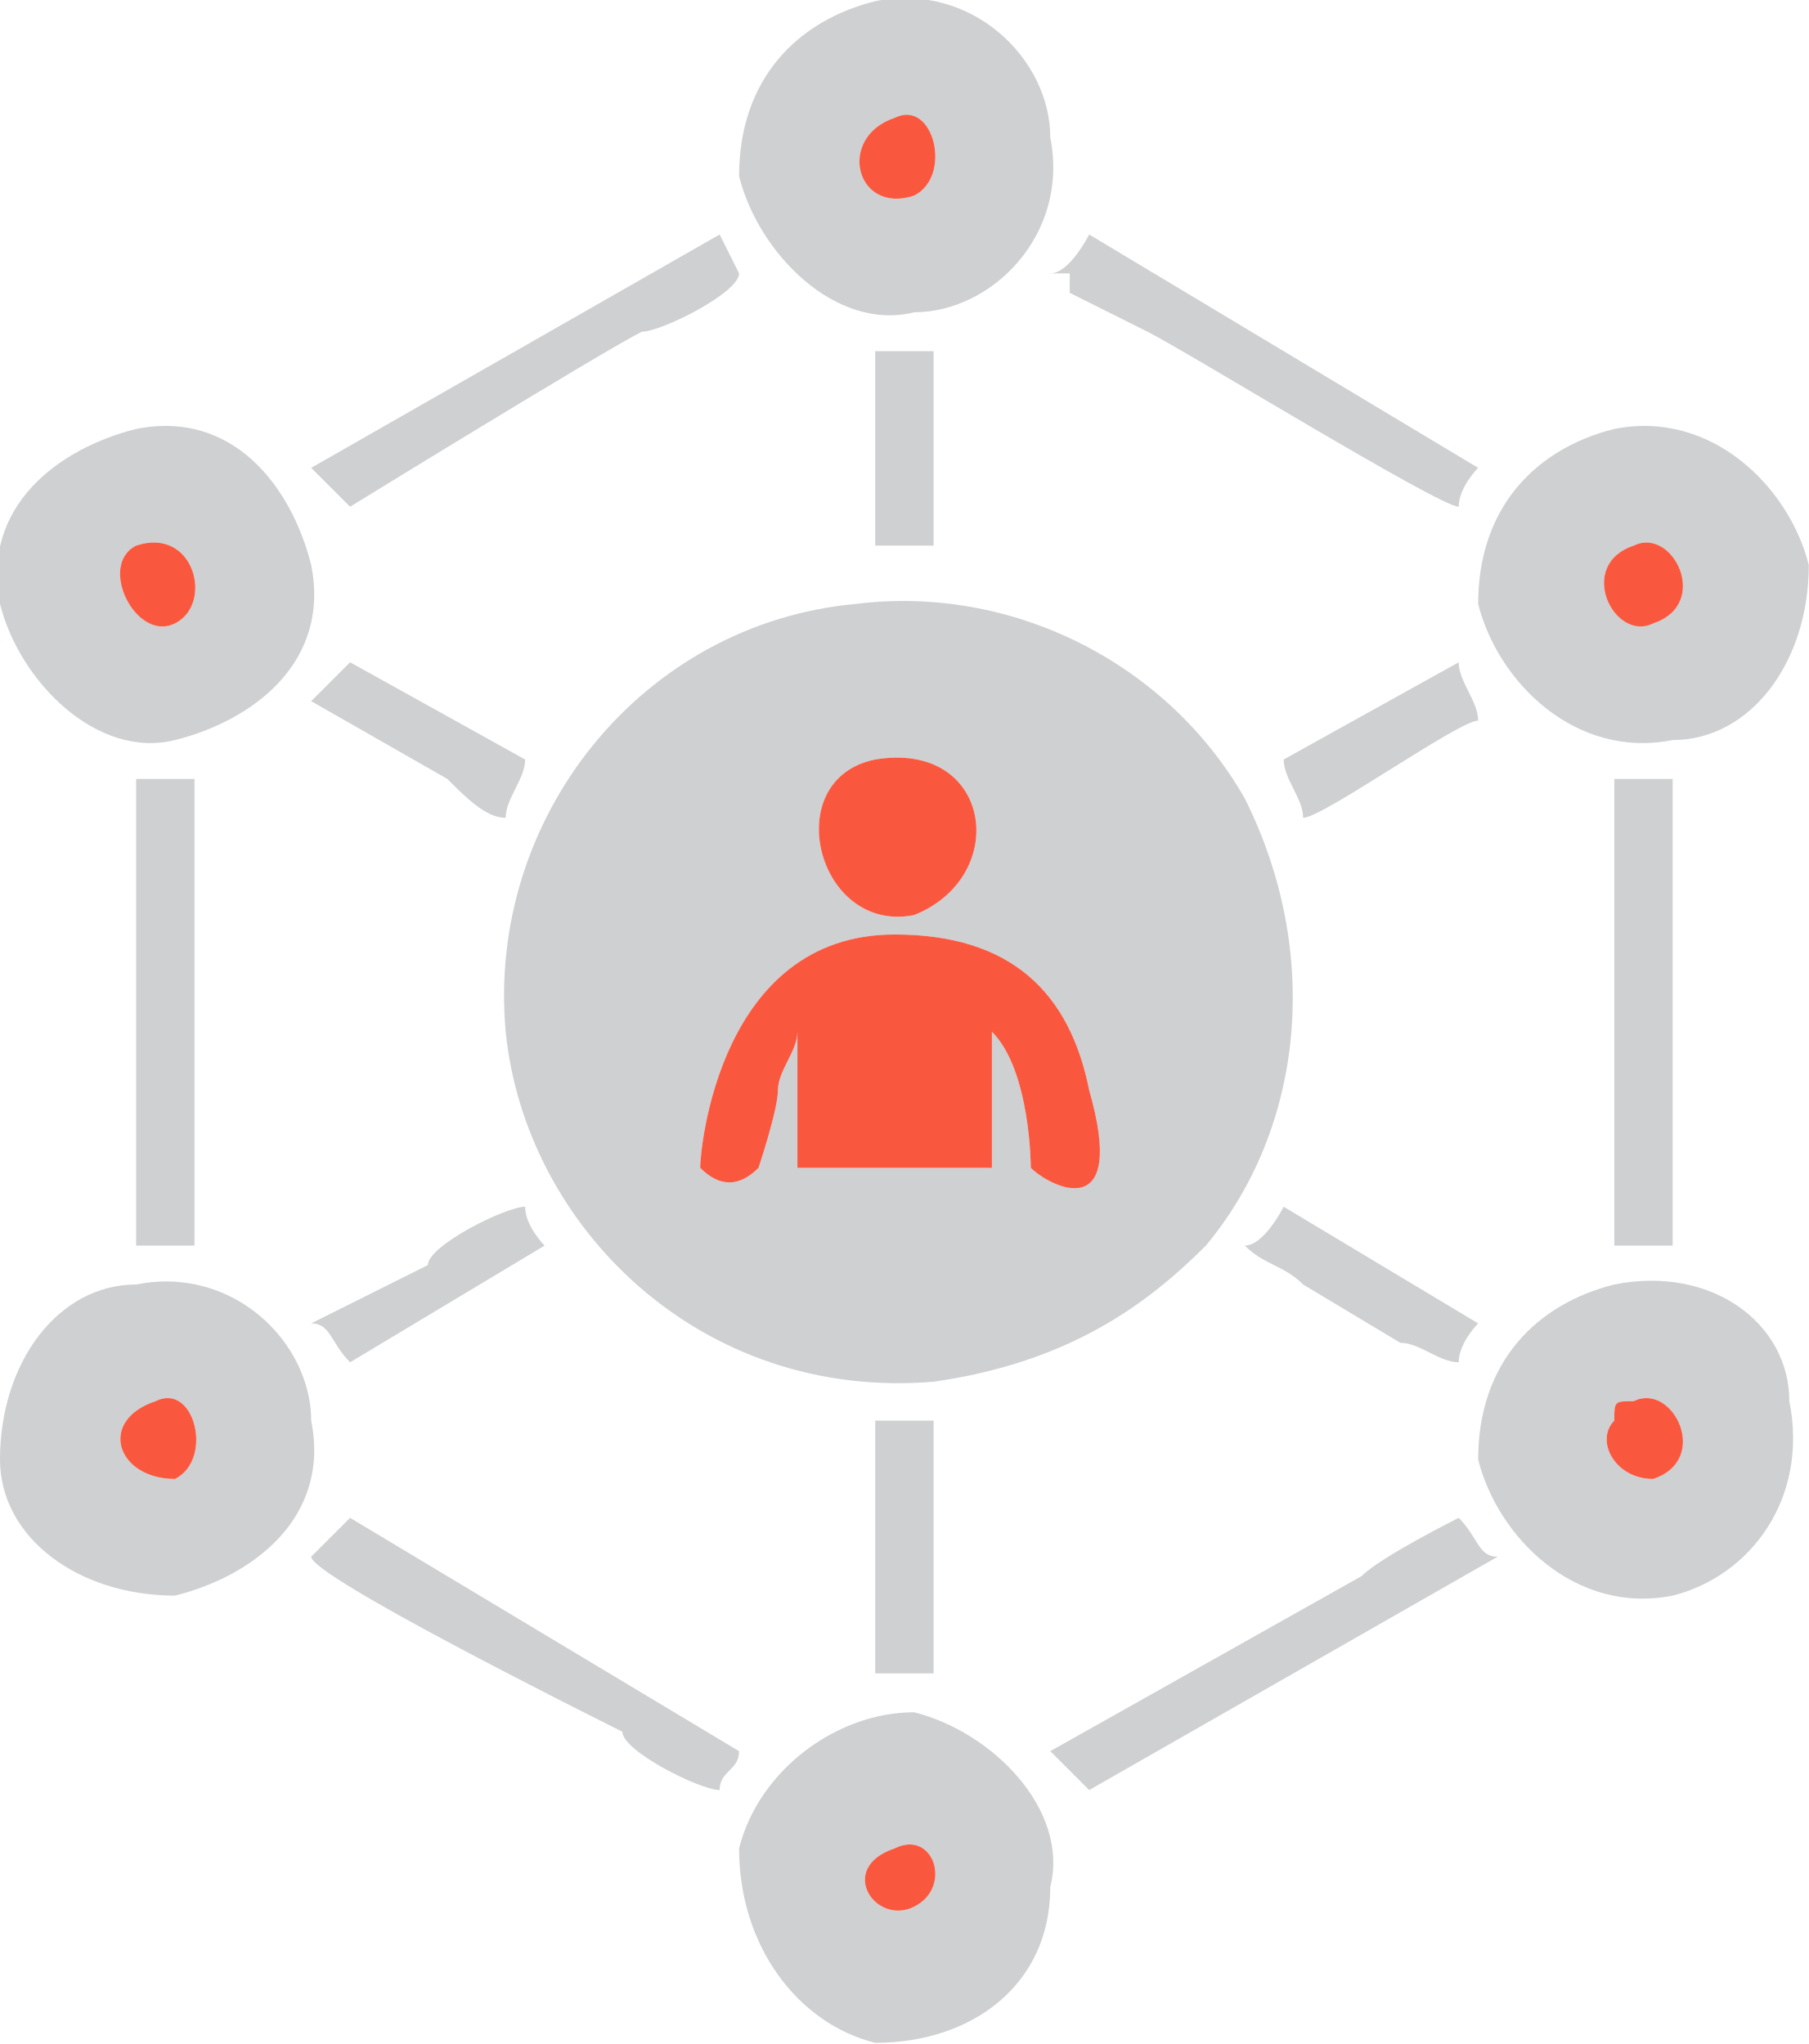
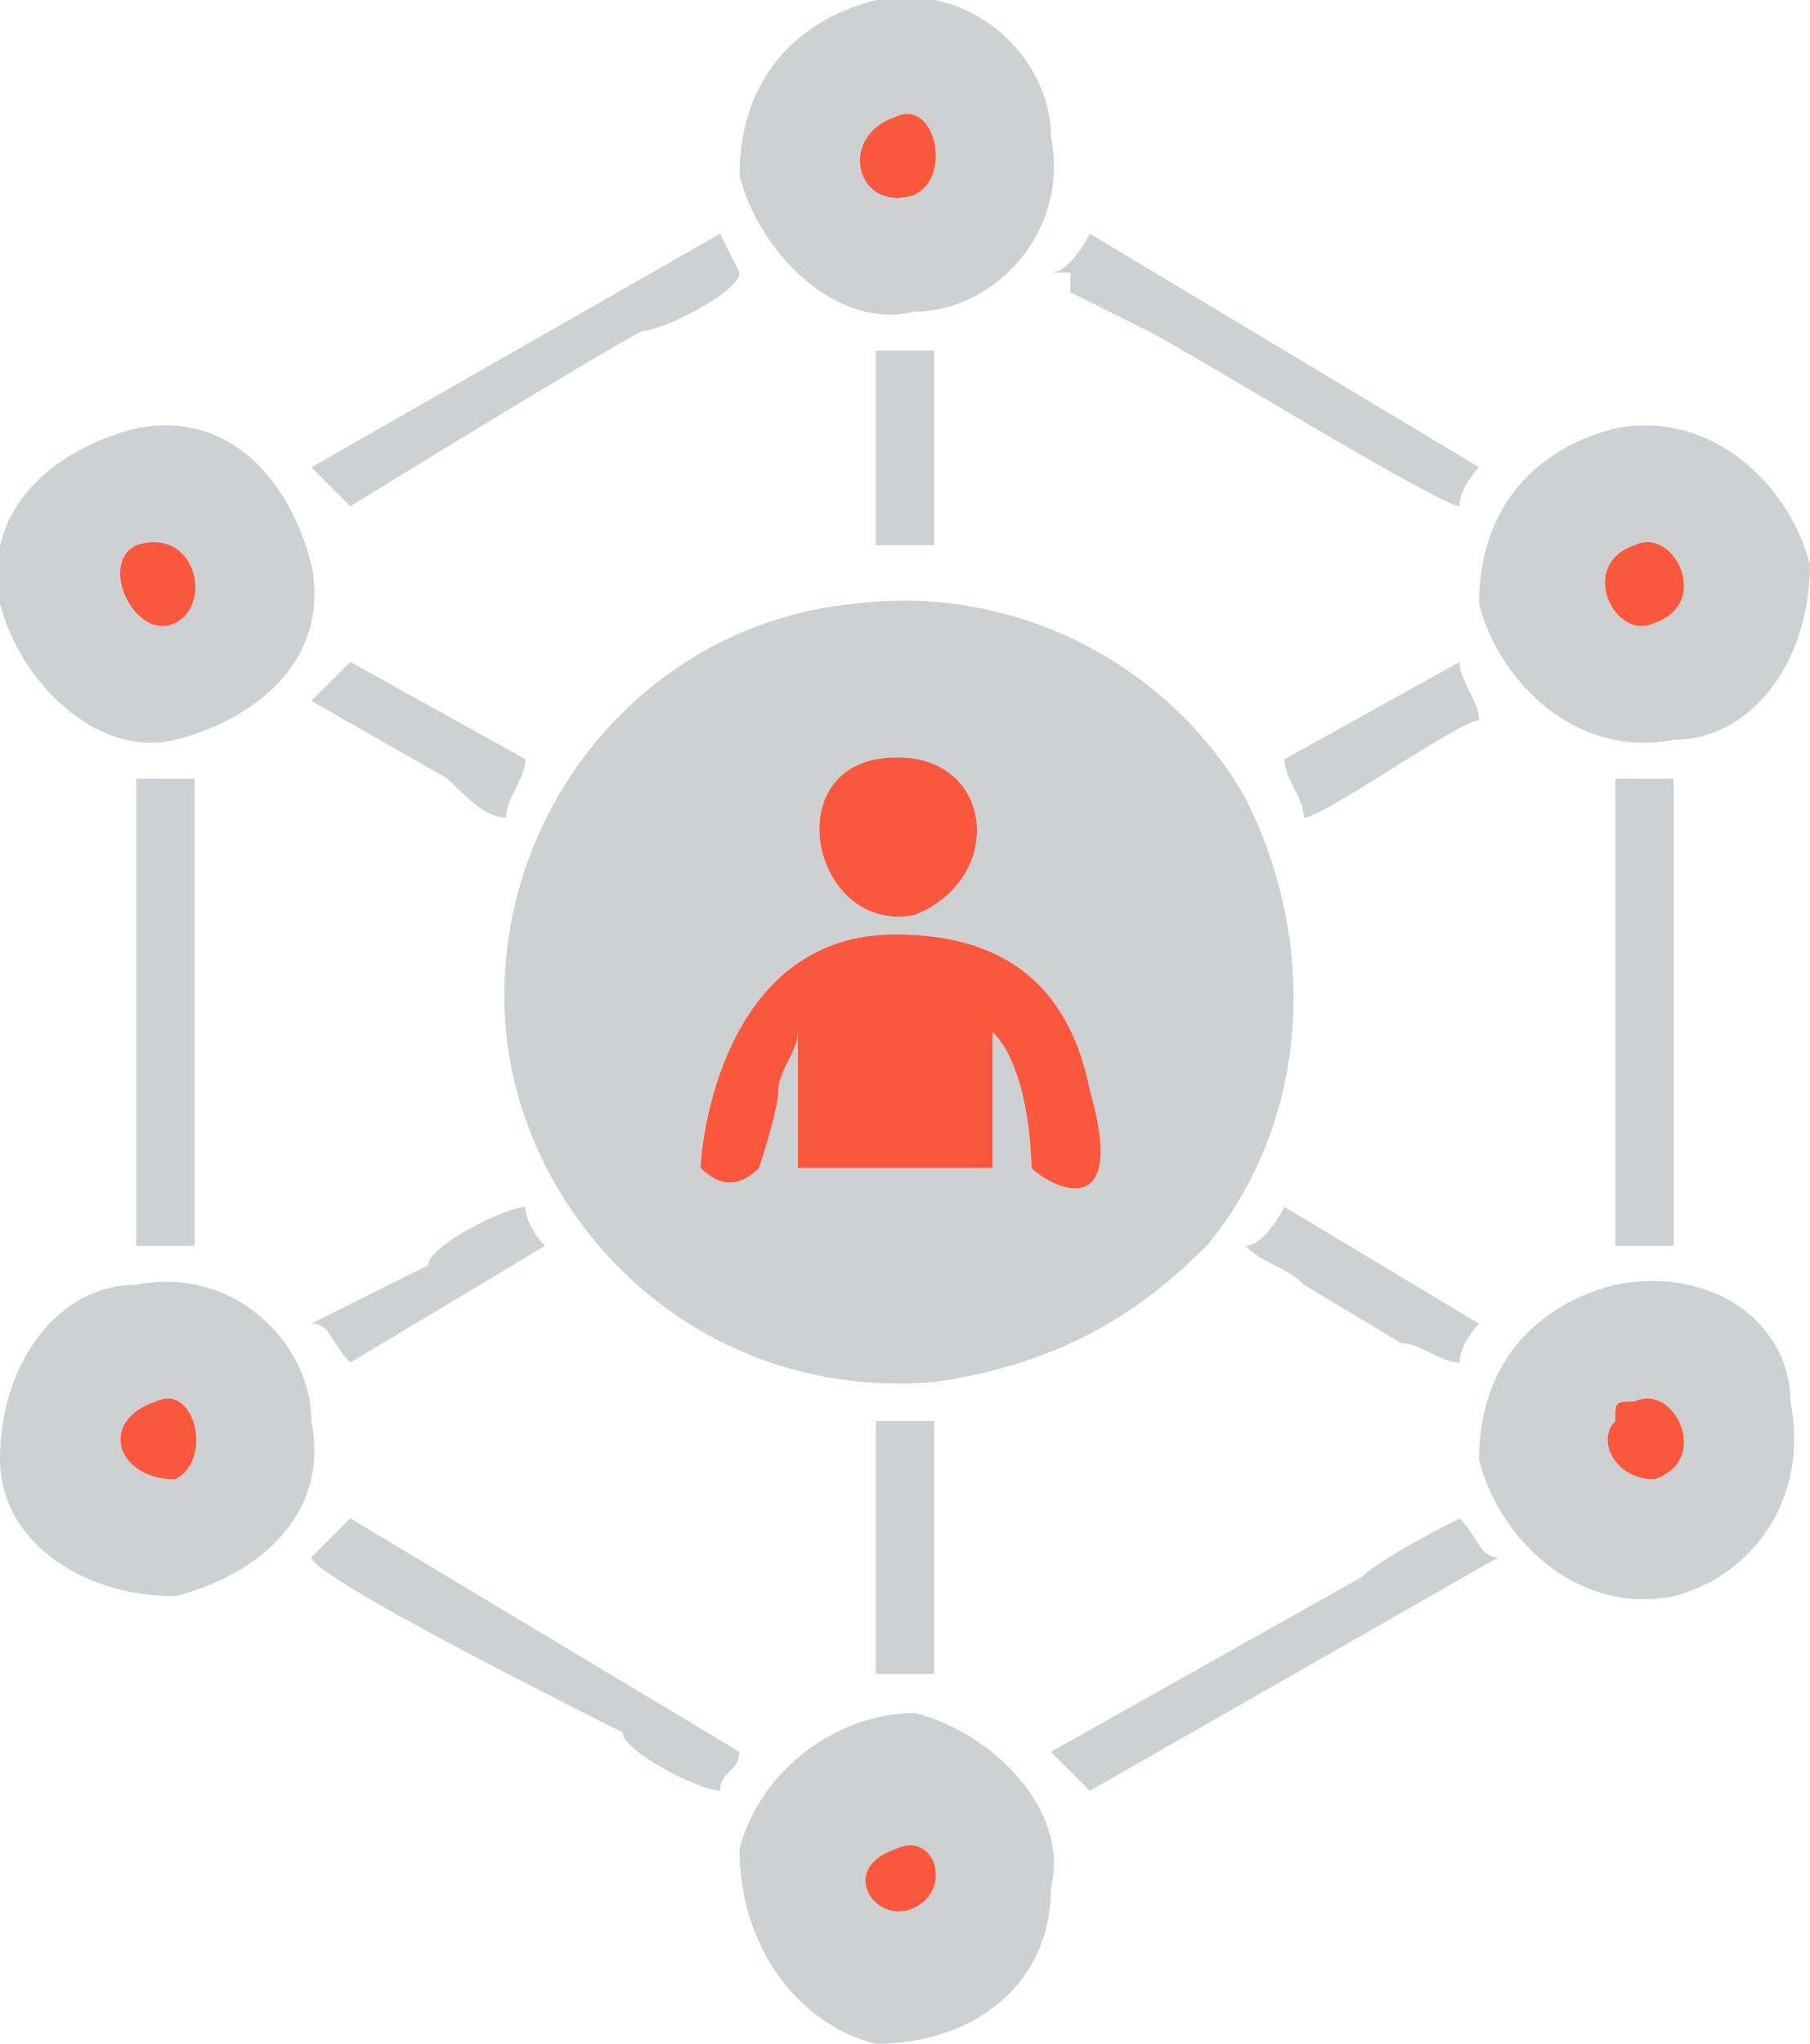
- <svg xmlns="http://www.w3.org/2000/svg" xml:space="preserve" width="0.399in" height="0.451in" version="1.1" style="shape-rendering:geometricPrecision; text-rendering:geometricPrecision; image-rendering:optimizeQuality; fill-rule:evenodd; clip-rule:evenodd" viewBox="0 0 93 105">
+ <svg xmlns="http://www.w3.org/2000/svg" width="38.339" height="43.294" version="1.1" xml:space="preserve" style="shape-rendering:geometricPrecision;text-rendering:geometricPrecision;image-rendering:optimizeQuality;fill-rule:evenodd;clip-rule:evenodd" viewBox="0 0 93 105">
  <defs>
-     <style type="text/css">
-    
-     .fil0 {fill:#CED0D2}
-     .fil1 {fill:#F9583F}
-    
-   </style>
+     <style type="text/css">.fil0{fill:#ced0d2}.fil1{fill:#f9583f}</style>
  </defs>
  <g id="Layer_x0020_1">
    <g id="_2179900354176">
-       <path class="fil0" d="M41 53c0,1 -1,2 -1,3 0,1 -1,4 -1,4 -1,1 -2,1 -3,0 0,-1 1,-12 10,-12 6,0 9,3 10,8 2,7 -2,5 -3,4 0,0 0,-5 -2,-7l0 7 -10 0 0 -7zm4 -14c6,-1 7,6 2,8 -5,1 -7,-7 -2,-8zm-1 -8c-11,1 -19,11 -18,22 1,10 10,19 22,18 7,-1 11,-4 14,-7 5,-6 6,-15 2,-23 -4,-7 -12,-11 -20,-10z" />
-       <path class="fil0" d="M7 28c3,-1 4,3 2,4 -2,1 -4,-3 -2,-4zm0 -6c-4,1 -8,4 -7,9 1,4 5,8 9,7 4,-1 8,-4 7,-9 -1,-4 -4,-8 -9,-7z" />
-       <path class="fil0" d="M84 28c2,-1 4,3 1,4 -2,1 -4,-3 -1,-4zm-1 -6c-4,1 -7,4 -7,9 1,4 5,8 10,7 4,0 7,-4 7,-9 -1,-4 -5,-8 -10,-7z" />
-       <path class="fil0" d="M46 6c2,-1 3,3 1,4 -3,1 -4,-3 -1,-4zm-1 -6c-4,1 -7,4 -7,9 1,4 5,8 9,7 4,0 8,-4 7,-9 0,-4 -4,-8 -9,-7z" />
-       <path class="fil0" d="M84 72c2,-1 4,3 1,4 -2,0 -3,-2 -2,-3 0,-1 0,-1 1,-1zm-1 -6c-4,1 -7,4 -7,9 1,4 5,8 10,7 4,-1 7,-5 6,-10 0,-4 -4,-7 -9,-6z" />
-       <path class="fil0" d="M46 95c2,-1 3,2 1,3 -2,1 -4,-2 -1,-3zm8 2c1,-4 -3,-8 -7,-9 -4,0 -8,3 -9,7 0,5 3,9 7,10 5,0 9,-3 9,-8z" />
-       <path class="fil0" d="M8 72c2,-1 3,3 1,4 -3,0 -4,-3 -1,-4zm-1 -6c-4,0 -7,4 -7,9 0,4 4,7 9,7 4,-1 8,-4 7,-9 0,-4 -4,-8 -9,-7z" />
-       <path class="fil1" d="M41 53l0 7 10 0 0 -7c2,2 2,7 2,7 1,1 5,3 3,-4 -1,-5 -4,-8 -10,-8 -9,0 -10,11 -10,12 1,1 2,1 3,0 0,0 1,-3 1,-4 0,-1 1,-2 1,-3z" />
-       <path class="fil0" d="M16 80c0,1 14,8 16,9 0,1 4,3 5,3 0,-1 1,-1 1,-2l-20 -12 -2 2z" />
-       <path class="fil0" d="M54 90l2 2 21 -12c-1,0 -1,-1 -2,-2 0,0 -4,2 -5,3l-16 9z" />
-       <path class="fil0" d="M54 14c0,0 1,0 1,0l0 1c0,0 0,0 0,0l4 2c2,1 15,9 16,9 0,-1 1,-2 1,-2l-20 -12c0,0 -1,2 -2,2z" />
-       <path class="fil0" d="M16 24c1,1 1,1 2,2 0,0 13,-8 15,-9 1,0 5,-2 5,-3l-1 -2 -21 12z" />
-       <polygon class="fil0" points="7,64 10,64 10,40 7,40 " />
-       <polygon class="fil0" points="83,64 86,64 86,40 83,40 " />
-       <path class="fil1" d="M45 39c-5,1 -3,9 2,8 5,-2 4,-9 -2,-8z" />
-       <path class="fil0" d="M45 86c1,0 2,0 3,0l0 -13 -3 0 0 13z" />
-       <path class="fil0" d="M16 68c1,0 1,1 2,2l10 -6c0,0 -1,-1 -1,-2 -1,0 -5,2 -5,3l-6 3z" />
-       <path class="fil0" d="M64 64c1,1 2,1 3,2l5 3c1,0 2,1 3,1 0,-1 1,-2 1,-2l-10 -6c0,0 -1,2 -2,2z" />
-       <path class="fil0" d="M66 39c0,1 1,2 1,3 1,0 8,-5 9,-5 0,-1 -1,-2 -1,-3 0,0 -9,5 -9,5z" />
-       <path class="fil0" d="M16 36l7 4c1,1 2,2 3,2 0,-1 1,-2 1,-3l-9 -5 -2 2z" />
-       <polygon class="fil0" points="45,28 48,28 48,18 45,18 " />
-       <path class="fil1" d="M84 72c-1,0 -1,0 -1,1 -1,1 0,3 2,3 3,-1 1,-5 -1,-4z" />
-       <path class="fil1" d="M7 28c-2,1 0,5 2,4 2,-1 1,-5 -2,-4z" />
-       <path class="fil1" d="M46 6c-3,1 -2,5 1,4 2,-1 1,-5 -1,-4z" />
-       <path class="fil1" d="M8 72c-3,1 -2,4 1,4 2,-1 1,-5 -1,-4z" />
-       <path class="fil1" d="M46 95c-3,1 -1,4 1,3 2,-1 1,-4 -1,-3z" />
-       <path class="fil1" d="M84 28c-3,1 -1,5 1,4 3,-1 1,-5 -1,-4z" />
+       <path d="M41 53c0,1 -1,2 -1,3 0,1 -1,4 -1,4 -1,1 -2,1 -3,0 0,-1 1,-12 10,-12 6,0 9,3 10,8 2,7 -2,5 -3,4 0,0 0,-5 -2,-7l0 7 -10 0 0 -7zm4 -14c6,-1 7,6 2,8 -5,1 -7,-7 -2,-8zm-1 -8c-11,1 -19,11 -18,22 1,10 10,19 22,18 7,-1 11,-4 14,-7 5,-6 6,-15 2,-23 -4,-7 -12,-11 -20,-10z" class="fil0" />
+       <path d="M7 28c3,-1 4,3 2,4 -2,1 -4,-3 -2,-4zm0 -6c-4,1 -8,4 -7,9 1,4 5,8 9,7 4,-1 8,-4 7,-9 -1,-4 -4,-8 -9,-7z" class="fil0" />
+       <path d="M84 28c2,-1 4,3 1,4 -2,1 -4,-3 -1,-4zm-1 -6c-4,1 -7,4 -7,9 1,4 5,8 10,7 4,0 7,-4 7,-9 -1,-4 -5,-8 -10,-7z" class="fil0" />
+       <path d="M46 6c2,-1 3,3 1,4 -3,1 -4,-3 -1,-4zm-1 -6c-4,1 -7,4 -7,9 1,4 5,8 9,7 4,0 8,-4 7,-9 0,-4 -4,-8 -9,-7z" class="fil0" />
+       <path d="M84 72c2,-1 4,3 1,4 -2,0 -3,-2 -2,-3 0,-1 0,-1 1,-1zm-1 -6c-4,1 -7,4 -7,9 1,4 5,8 10,7 4,-1 7,-5 6,-10 0,-4 -4,-7 -9,-6z" class="fil0" />
+       <path d="M46 95c2,-1 3,2 1,3 -2,1 -4,-2 -1,-3zm8 2c1,-4 -3,-8 -7,-9 -4,0 -8,3 -9,7 0,5 3,9 7,10 5,0 9,-3 9,-8z" class="fil0" />
+       <path d="M8 72c2,-1 3,3 1,4 -3,0 -4,-3 -1,-4zm-1 -6c-4,0 -7,4 -7,9 0,4 4,7 9,7 4,-1 8,-4 7,-9 0,-4 -4,-8 -9,-7z" class="fil0" />
+       <path d="M41 53l0 7 10 0 0 -7c2,2 2,7 2,7 1,1 5,3 3,-4 -1,-5 -4,-8 -10,-8 -9,0 -10,11 -10,12 1,1 2,1 3,0 0,0 1,-3 1,-4 0,-1 1,-2 1,-3z" class="fil1" />
+       <path d="M16 80c0,1 14,8 16,9 0,1 4,3 5,3 0,-1 1,-1 1,-2l-20 -12 -2 2z" class="fil0" />
+       <path d="M54 90l2 2 21 -12c-1,0 -1,-1 -2,-2 0,0 -4,2 -5,3l-16 9z" class="fil0" />
+       <path d="M54 14c0,0 1,0 1,0l0 1c0,0 0,0 0,0l4 2c2,1 15,9 16,9 0,-1 1,-2 1,-2l-20 -12c0,0 -1,2 -2,2z" class="fil0" />
+       <path d="M16 24c1,1 1,1 2,2 0,0 13,-8 15,-9 1,0 5,-2 5,-3l-1 -2 -21 12z" class="fil0" />
+       <polygon points="7 64 10 64 10 40 7 40" class="fil0" />
+       <polygon points="83 64 86 64 86 40 83 40" class="fil0" />
+       <path d="M45 39c-5,1 -3,9 2,8 5,-2 4,-9 -2,-8z" class="fil1" />
+       <path d="M45 86c1,0 2,0 3,0l0 -13 -3 0 0 13z" class="fil0" />
+       <path d="M16 68c1,0 1,1 2,2l10 -6c0,0 -1,-1 -1,-2 -1,0 -5,2 -5,3l-6 3z" class="fil0" />
+       <path d="M64 64c1,1 2,1 3,2l5 3c1,0 2,1 3,1 0,-1 1,-2 1,-2l-10 -6c0,0 -1,2 -2,2z" class="fil0" />
+       <path d="M66 39c0,1 1,2 1,3 1,0 8,-5 9,-5 0,-1 -1,-2 -1,-3 0,0 -9,5 -9,5z" class="fil0" />
+       <path d="M16 36l7 4c1,1 2,2 3,2 0,-1 1,-2 1,-3l-9 -5 -2 2z" class="fil0" />
+       <polygon points="45 28 48 28 48 18 45 18" class="fil0" />
+       <path d="M84 72c-1,0 -1,0 -1,1 -1,1 0,3 2,3 3,-1 1,-5 -1,-4z" class="fil1" />
+       <path d="M7 28c-2,1 0,5 2,4 2,-1 1,-5 -2,-4z" class="fil1" />
+       <path d="M46 6c-3,1 -2,5 1,4 2,-1 1,-5 -1,-4z" class="fil1" />
+       <path d="M8 72c-3,1 -2,4 1,4 2,-1 1,-5 -1,-4z" class="fil1" />
+       <path d="M46 95c-3,1 -1,4 1,3 2,-1 1,-4 -1,-3z" class="fil1" />
+       <path d="M84 28c-3,1 -1,5 1,4 3,-1 1,-5 -1,-4z" class="fil1" />
    </g>
  </g>
</svg>
